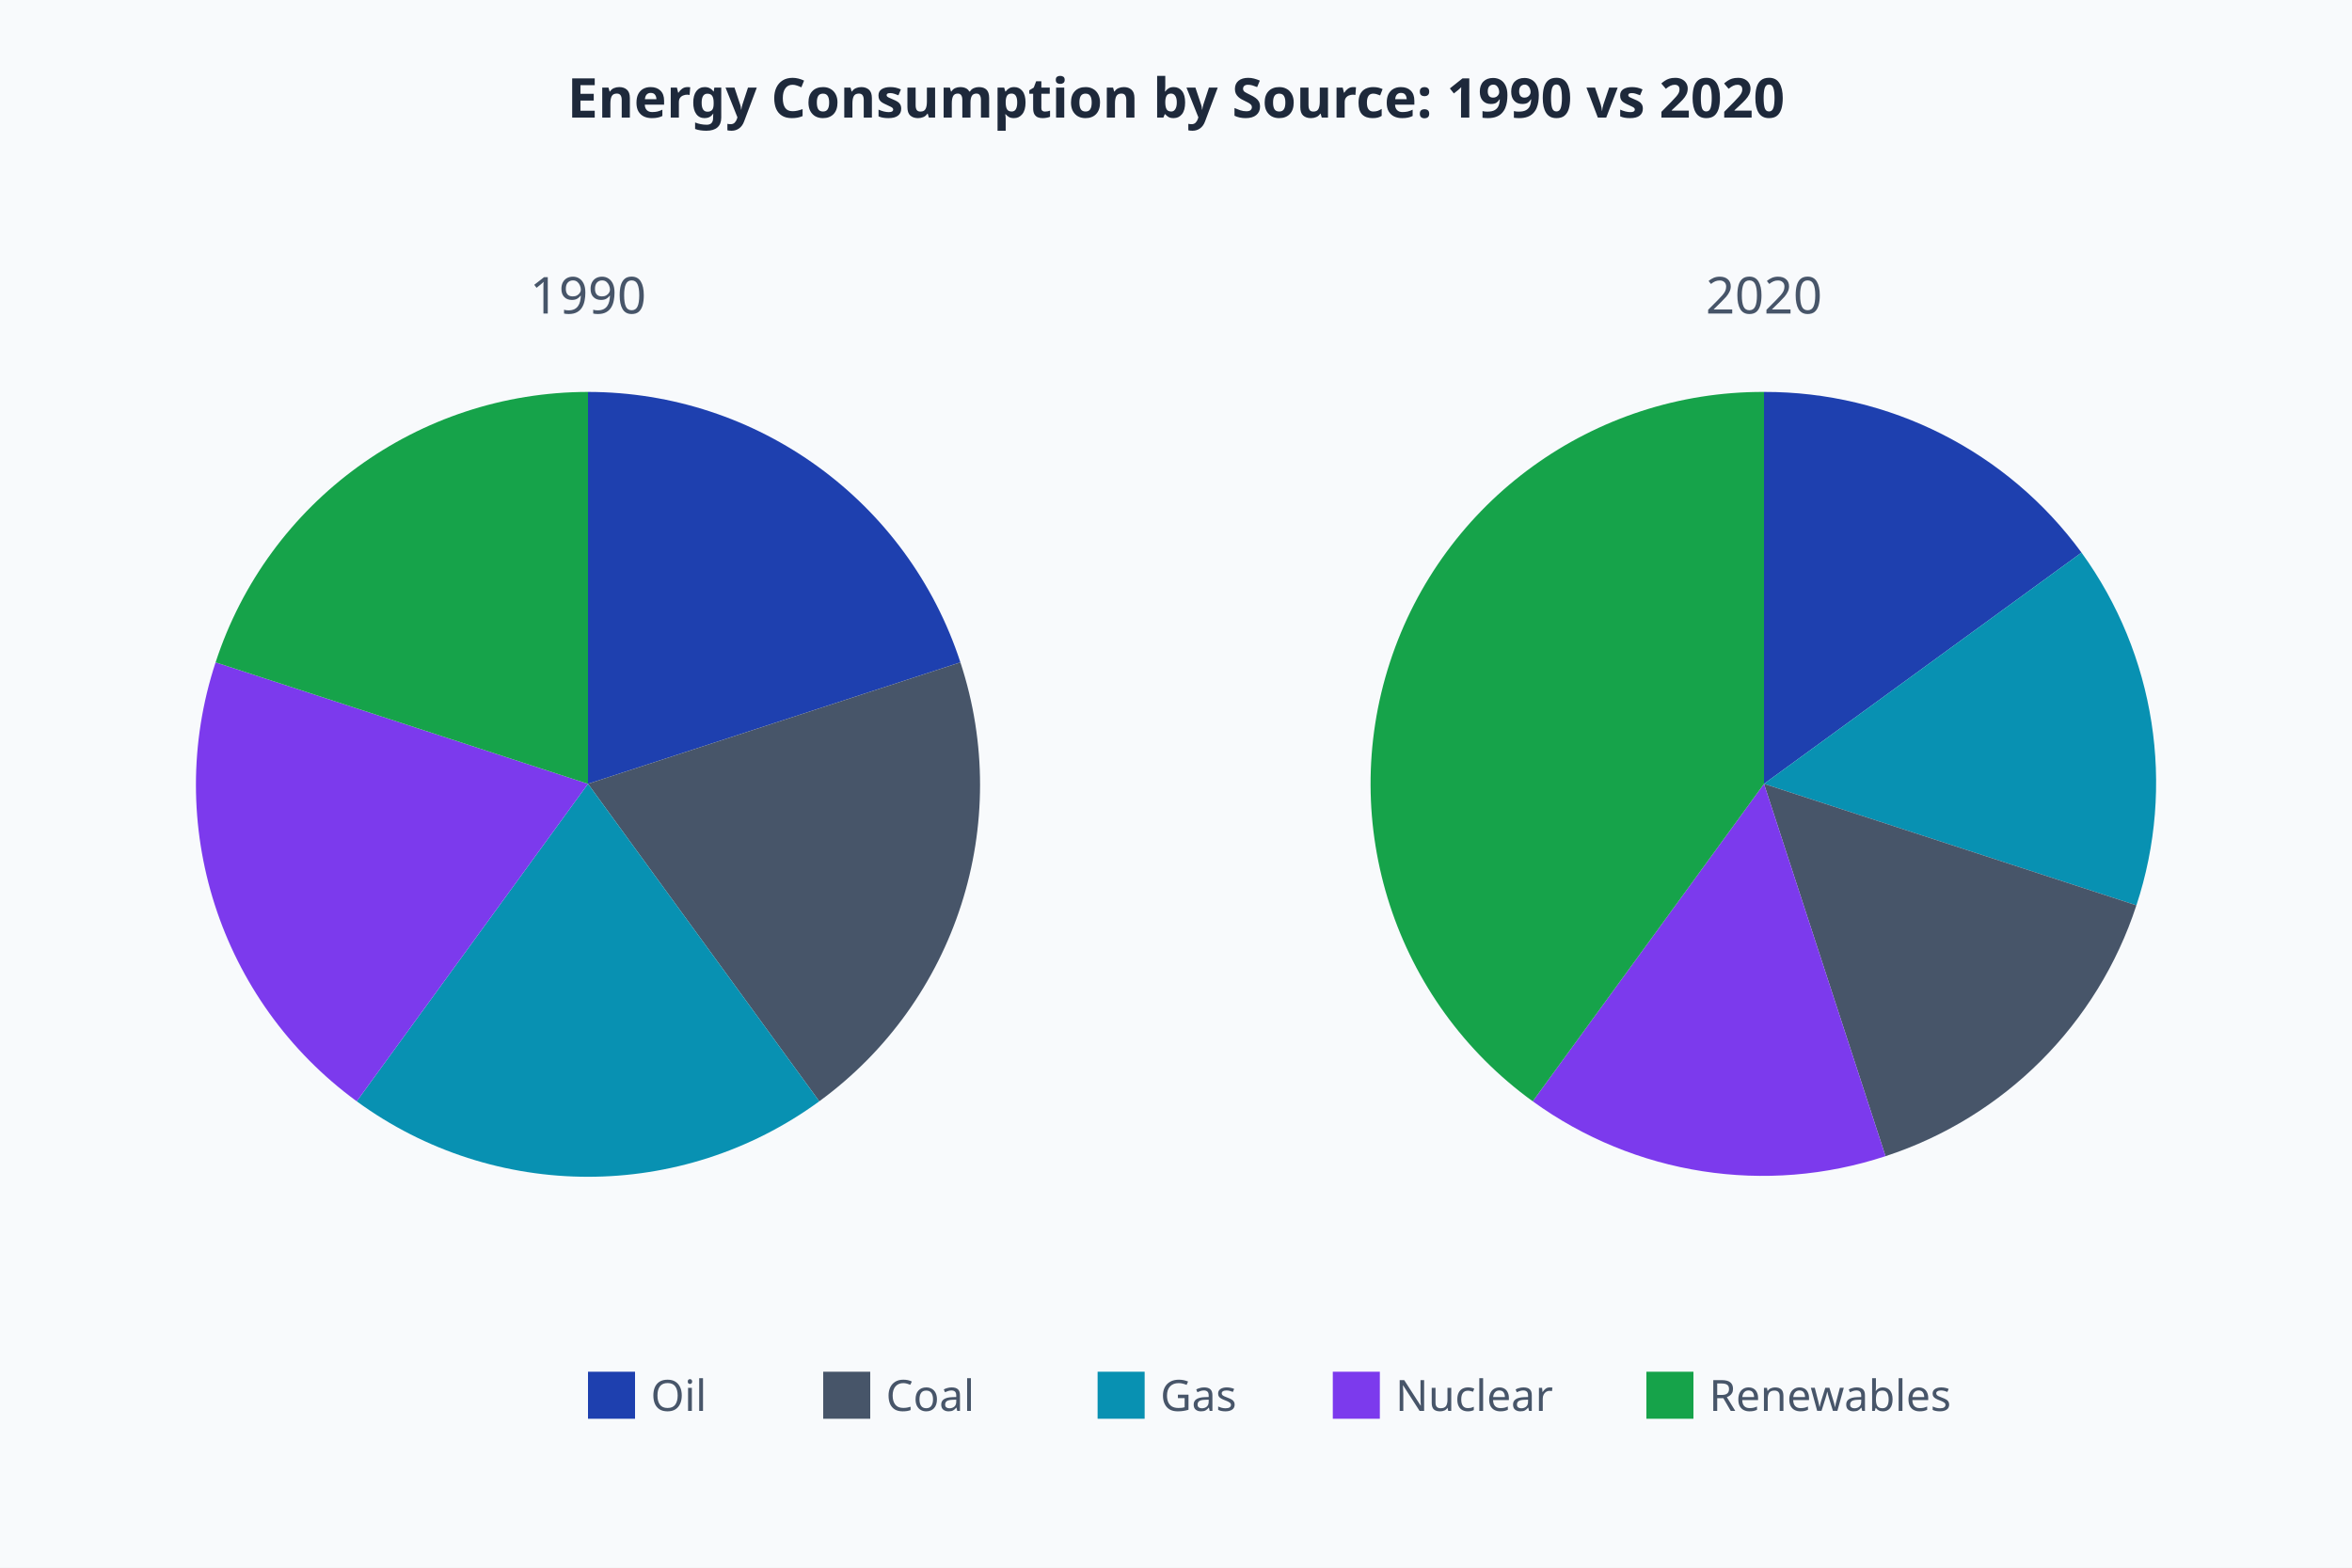
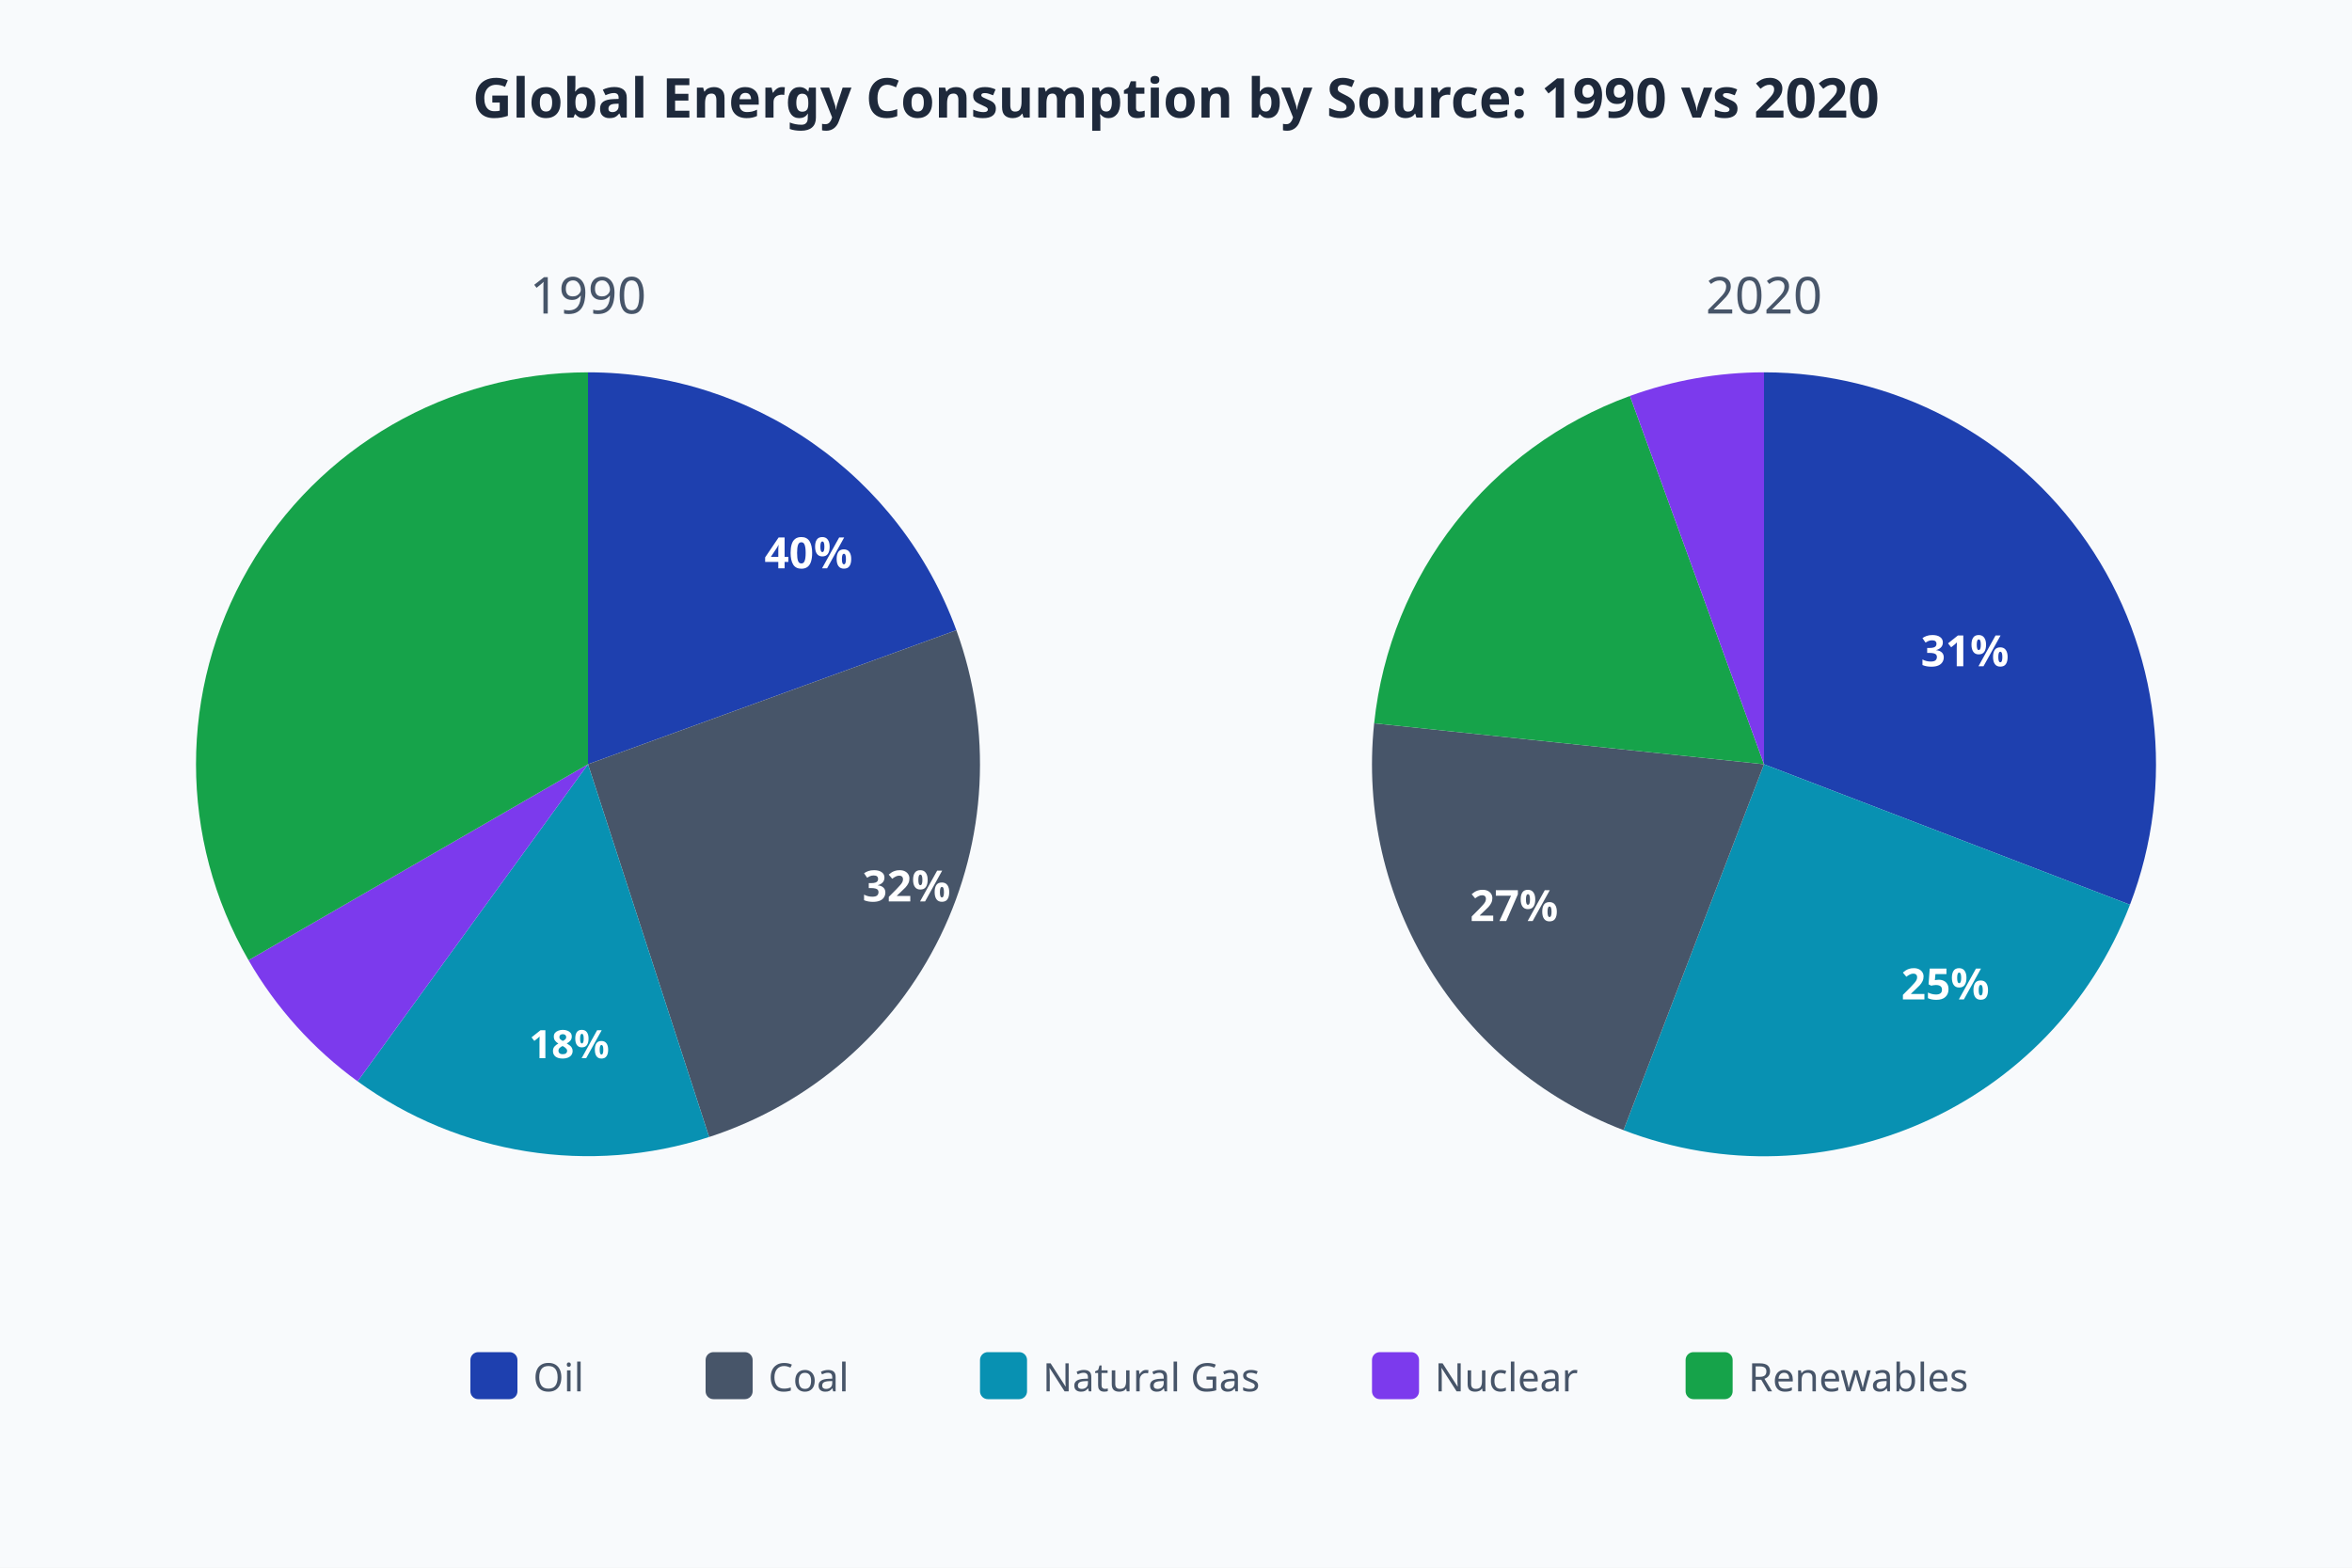
<svg xmlns="http://www.w3.org/2000/svg" width="600" height="400" viewBox="0 0 600 400">
  <rect width="600" height="400" fill="#f8fafc" />
  <text x="300" y="30" text-anchor="middle" fill="#1e293b" font-size="14" font-weight="600" font-family="system-ui">
-     Energy Consumption by Source: 1990 vs 2020
+     Global Energy Consumption by Source: 1990 vs 2020
  </text>
-   <g transform="translate(150, 200)">
-     <text x="0" y="-120" text-anchor="middle" fill="#475569" font-size="13" font-weight="500" font-family="system-ui">1990</text>
-     <path d="M0,0 L0,-100 A100,100 0 0,1 95,-31 Z" fill="#1e40af" />
-     <path d="M0,0 L95,-31 A100,100 0 0,1 59,81 Z" fill="#475569" />
-     <path d="M0,0 L59,81 A100,100 0 0,1 -59,81 Z" fill="#0891b2" />
-     <path d="M0,0 L-59,81 A100,100 0 0,1 -95,-31 Z" fill="#7c3aed" />
-     <path d="M0,0 L-95,-31 A100,100 0 0,1 0,-100 Z" fill="#16a34a" />
+   <g transform="translate(150, 195)">
+     <text x="0" y="-115" text-anchor="middle" fill="#475569" font-size="13" font-weight="500" font-family="system-ui">1990</text>
+     <path d="M0,0 L0,-100 A100,100 0 0,1 93.97,-34.2 Z" fill="#1e40af" />
+     <path d="M0,0 L93.97,-34.2 A100,100 0 0,1 30.9,95.11 Z" fill="#475569" />
+     <path d="M0,0 L30.9,95.11 A100,100 0 0,1 -58.78,80.9 Z" fill="#0891b2" />
+     <path d="M0,0 L-58.78,80.9 A100,100 0 0,1 -86.6,50 Z" fill="#7c3aed" />
+     <path d="M0,0 L-86.6,50 A100,100 0 0,1 0,-100 Z" fill="#16a34a" />
+     <text x="45" y="-50" fill="white" font-size="11" font-weight="600" font-family="system-ui">40%</text>
+     <text x="70" y="35" fill="white" font-size="11" font-weight="600" font-family="system-ui">32%</text>
+     <text x="-15" y="75" fill="white" font-size="10" font-weight="600" font-family="system-ui">18%</text>
  </g>
-   <g transform="translate(450, 200)">
-     <text x="0" y="-120" text-anchor="middle" fill="#475569" font-size="13" font-weight="500" font-family="system-ui">2020</text>
-     <path d="M0,0 L0,-100 A100,100 0 0,1 81,-59 Z" fill="#1e40af" />
-     <path d="M0,0 L81,-59 A100,100 0 0,1 95,31 Z" fill="#0891b2" />
-     <path d="M0,0 L95,31 A100,100 0 0,1 31,95 Z" fill="#475569" />
-     <path d="M0,0 L31,95 A100,100 0 0,1 -59,81 Z" fill="#7c3aed" />
-     <path d="M0,0 L-59,81 A100,100 0 0,1 0,-100 Z" fill="#16a34a" />
+   <g transform="translate(450, 195)">
+     <text x="0" y="-115" text-anchor="middle" fill="#475569" font-size="13" font-weight="500" font-family="system-ui">2020</text>
+     <path d="M0,0 L0,-100 A100,100 0 0,1 93.36,35.84 Z" fill="#1e40af" />
+     <path d="M0,0 L93.36,35.84 A100,100 0 0,1 -35.84,93.36 Z" fill="#0891b2" />
+     <path d="M0,0 L-35.84,93.36 A100,100 0 0,1 -99.45,-10.45 Z" fill="#475569" />
+     <path d="M0,0 L-99.45,-10.45 A100,100 0 0,1 -34.2,-93.97 Z" fill="#16a34a" />
+     <path d="M0,0 L-34.2,-93.97 A100,100 0 0,1 0,-100 Z" fill="#7c3aed" />
+     <text x="40" y="-25" fill="white" font-size="11" font-weight="600" font-family="system-ui">31%</text>
+     <text x="35" y="60" fill="white" font-size="11" font-weight="600" font-family="system-ui">25%</text>
+     <text x="-75" y="40" fill="white" font-size="11" font-weight="600" font-family="system-ui">27%</text>
+     <text x="-70" y="-45" fill="#16a34a" font-size="10" font-weight="600" font-family="system-ui">12%</text>
  </g>
-   <g transform="translate(150, 350)" font-size="11" font-family="system-ui">
-     <rect x="0" y="0" width="12" height="12" fill="#1e40af" />
+   <g transform="translate(120, 345)" font-size="10" font-family="system-ui">
+     <rect x="0" y="0" width="12" height="12" fill="#1e40af" rx="2" />
    <text x="16" y="10" fill="#475569">Oil</text>
-     <rect x="60" y="0" width="12" height="12" fill="#475569" />
+     <rect x="60" y="0" width="12" height="12" fill="#475569" rx="2" />
    <text x="76" y="10" fill="#475569">Coal</text>
-     <rect x="130" y="0" width="12" height="12" fill="#0891b2" />
-     <text x="146" y="10" fill="#475569">Gas</text>
-     <rect x="190" y="0" width="12" height="12" fill="#7c3aed" />
-     <text x="206" y="10" fill="#475569">Nuclear</text>
-     <rect x="270" y="0" width="12" height="12" fill="#16a34a" />
-     <text x="286" y="10" fill="#475569">Renewables</text>
+     <rect x="130" y="0" width="12" height="12" fill="#0891b2" rx="2" />
+     <text x="146" y="10" fill="#475569">Natural Gas</text>
+     <rect x="230" y="0" width="12" height="12" fill="#7c3aed" rx="2" />
+     <text x="246" y="10" fill="#475569">Nuclear</text>
+     <rect x="310" y="0" width="12" height="12" fill="#16a34a" rx="2" />
+     <text x="326" y="10" fill="#475569">Renewables</text>
  </g>
</svg>
